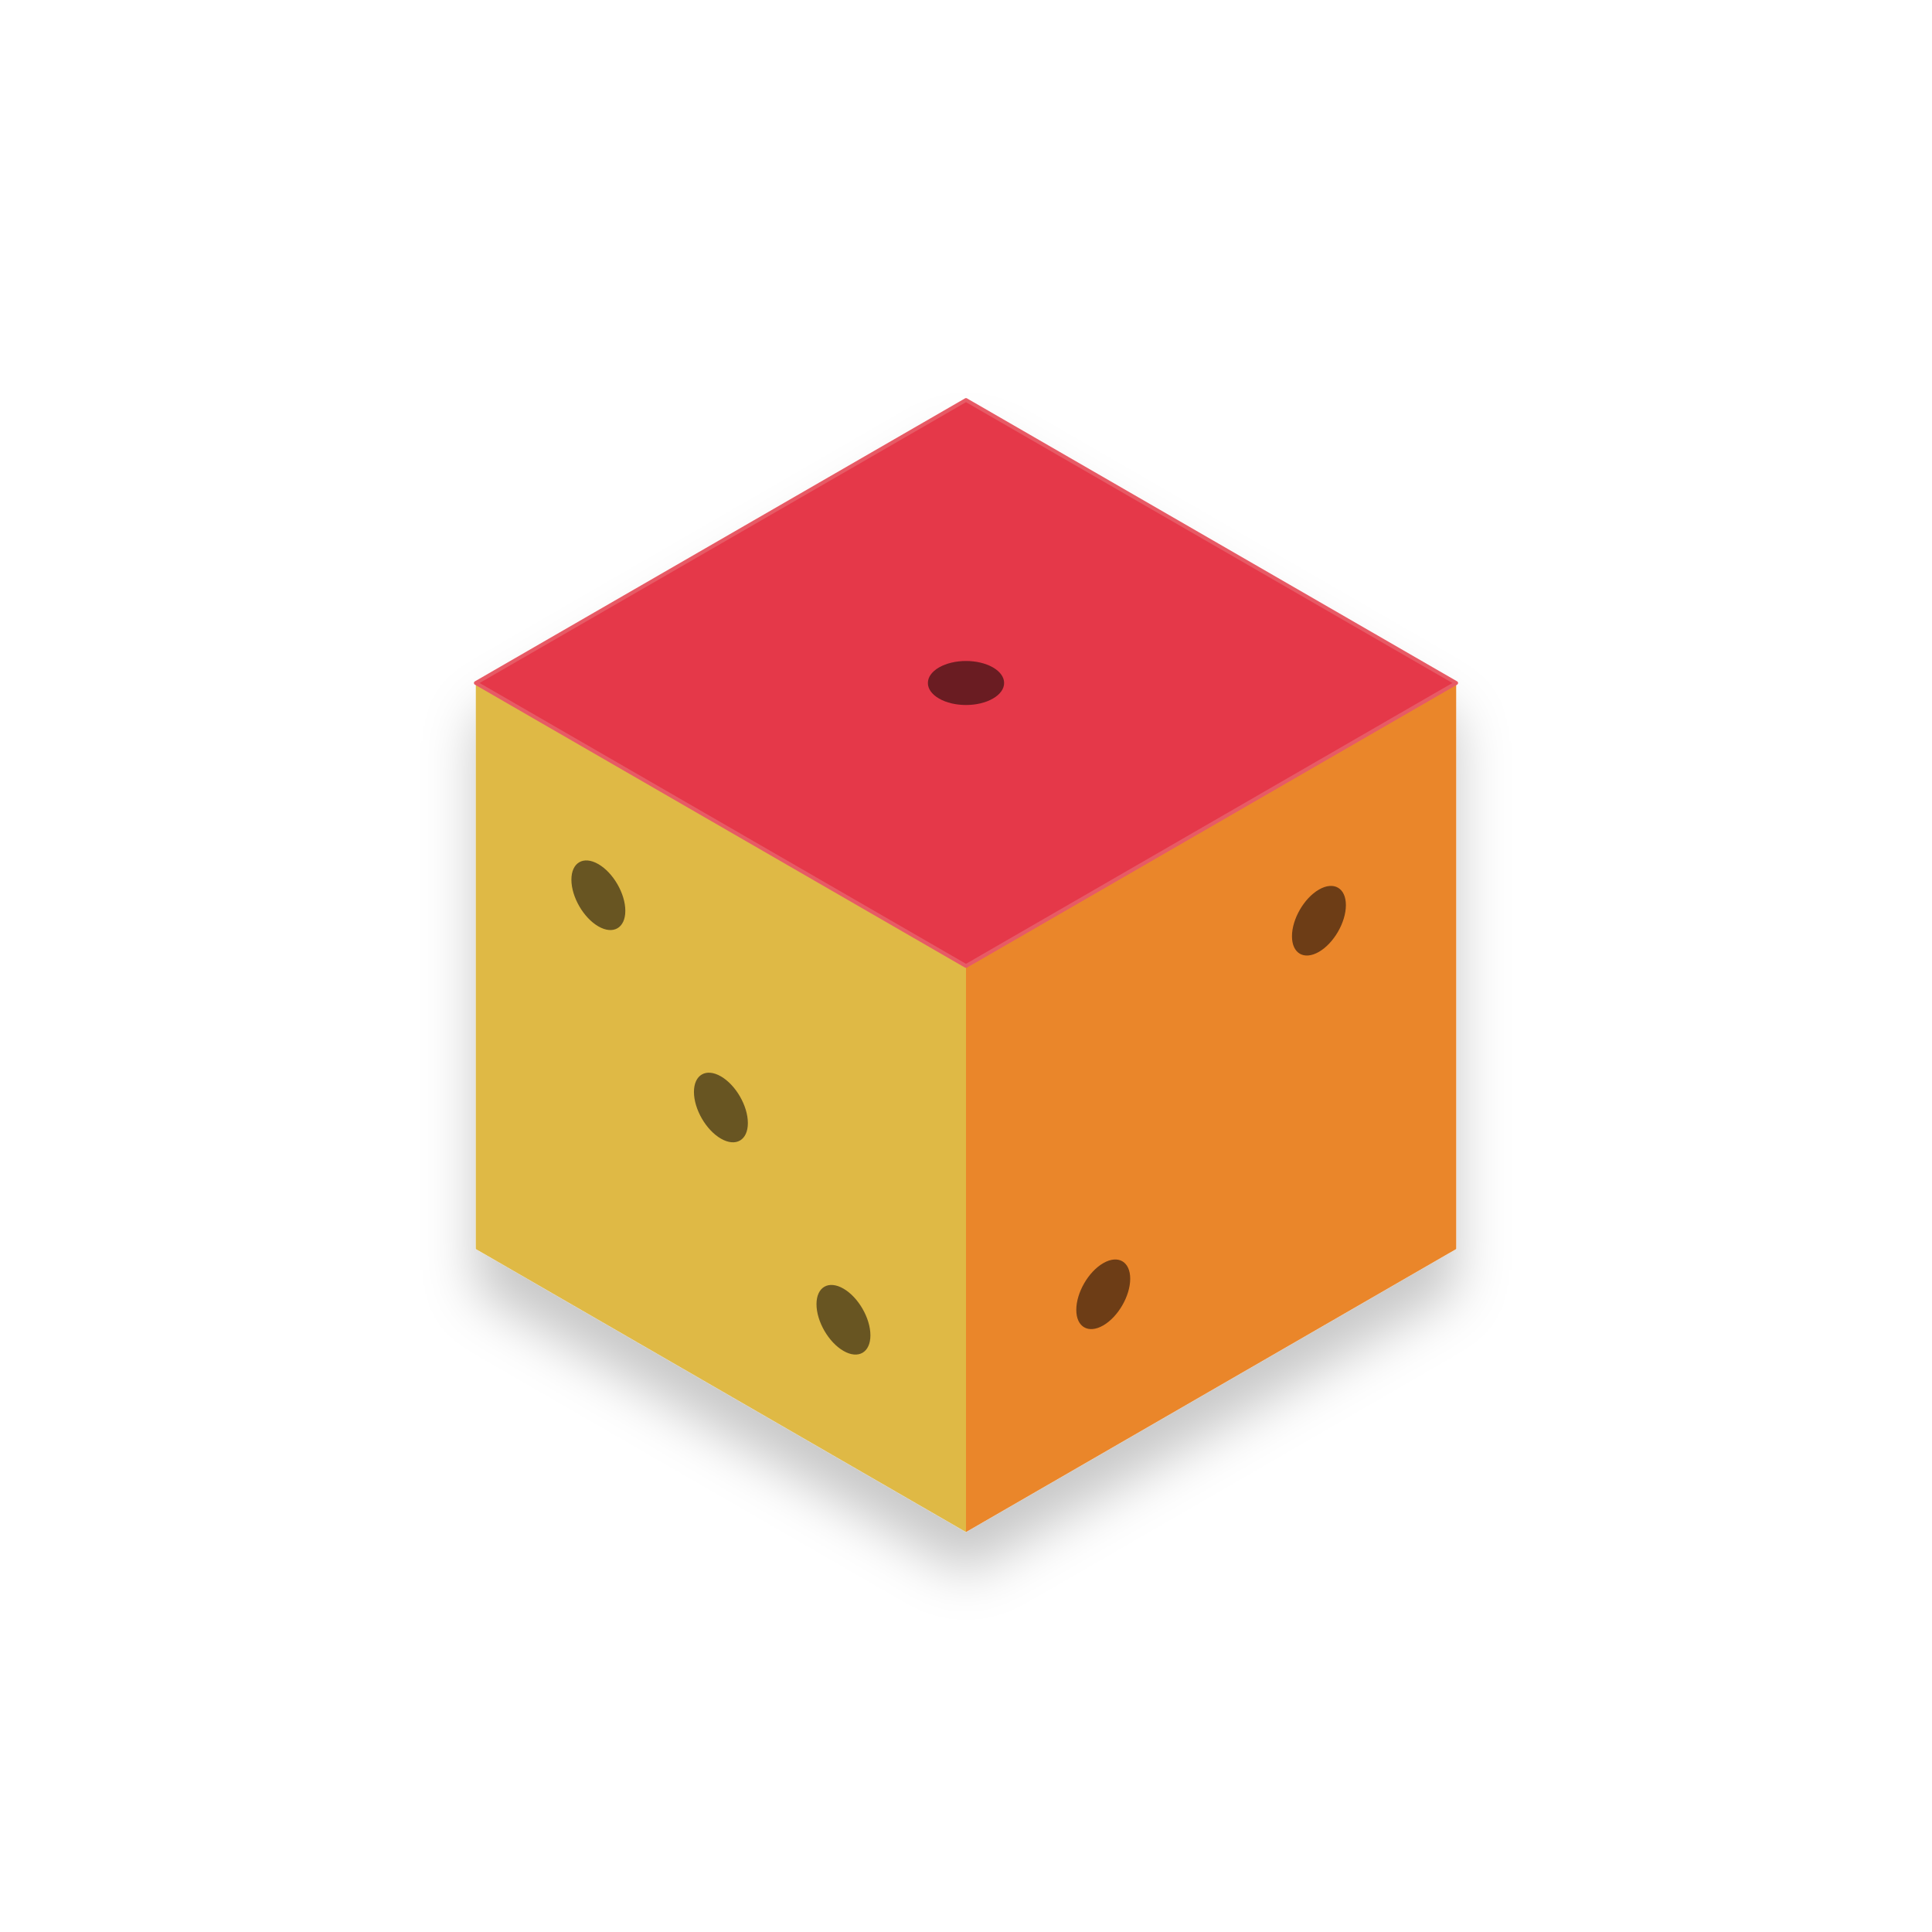
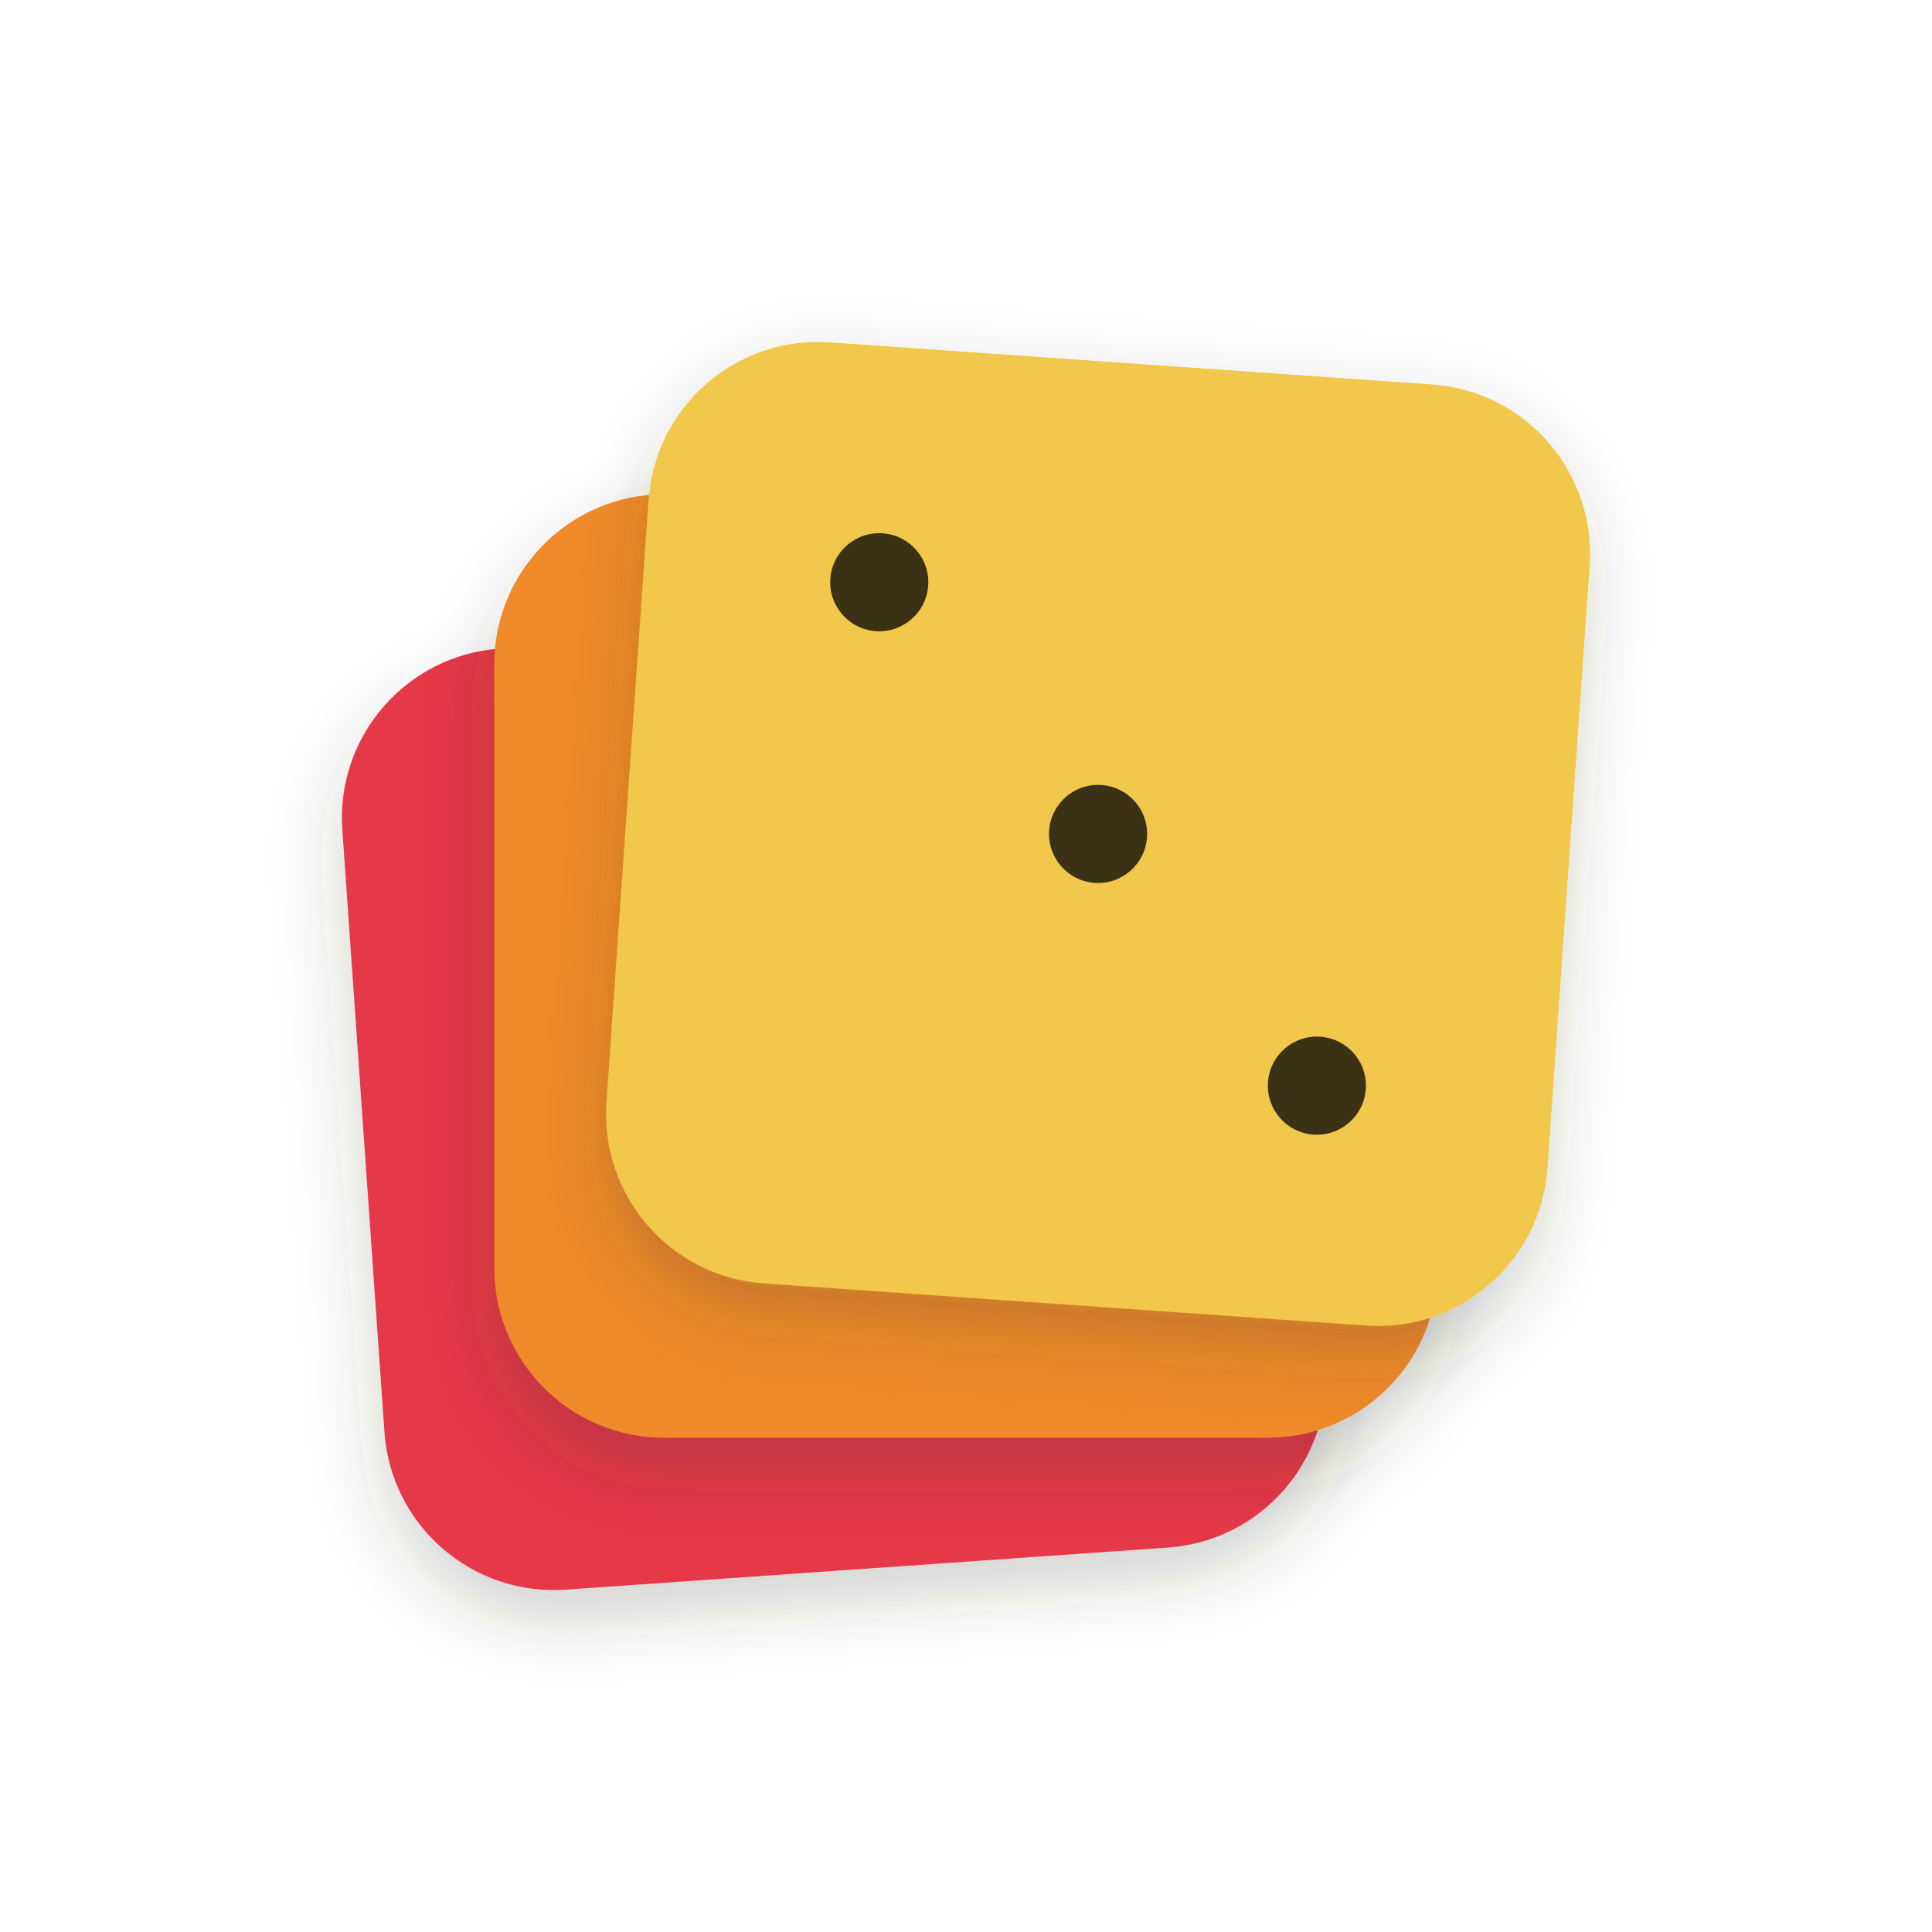
<svg xmlns="http://www.w3.org/2000/svg" viewBox="0 0 1024 1024" width="1024" height="1024">
  <defs>
-     <filter id="ec-shadow" x="-30%" y="-30%" width="160%" height="160%">
-       <feGaussianBlur in="SourceAlpha" stdDeviation="14" />
-       <feOffset dx="0" dy="22" />
-       <feComponentTransfer>
-         <feFuncA type="linear" slope="0.22" />
-       </feComponentTransfer>
-       <feMerge>
-         <feMergeNode />
-         <feMergeNode in="SourceGraphic" />
-       </feMerge>
+     <filter id="cardshadow" x="-40%" y="-40%" width="180%" height="180%">
+       <feDropShadow dx="0" dy="16" stdDeviation="18" flood-color="#3A2F1E" flood-opacity="0.22" />
    </filter>
  </defs>
-   <g transform="translate(512 512)" filter="url(#ec-shadow)">
-     <polygon points="-259.808,-150 0,0 0,300 -259.808,150" fill="#DFB945" stroke-linejoin="round" />
-     <polygon points="259.808,-150 259.808,150 0,300 0,0" fill="#EA862A" stroke-linejoin="round" />
-     <polygon points="0,-300 259.808,-150 0,0 -259.808,-150" fill="#E5384A" stroke-linejoin="round" />
-     <g transform="matrix(259.8076 -150 259.8076 150 -259.8076 -150)">
-       <circle cx="0.5" cy="0.5" r="0.055" fill="#6A1C22" />
+   <g>
+     <g transform="translate(442 582) rotate(-4)" filter="url(#cardshadow)">
+       <rect x="-250" y="-250" width="500" height="500" rx="90" fill="#E5384A" />
+       <circle cx="0" cy="0" r="26" fill="#14100C" fill-opacity="0.82" />
    </g>
-     <g transform="matrix(0 300 259.8076 150 -259.8076 -150)">
-       <circle cx="0.25" cy="0.25" r="0.055" fill="#685522" />
-       <circle cx="0.5" cy="0.5" r="0.055" fill="#685522" />
-       <circle cx="0.75" cy="0.75" r="0.055" fill="#685522" />
+     <g transform="translate(512 512)" filter="url(#cardshadow)">
+       <rect x="-250" y="-250" width="500" height="500" rx="90" fill="#F08A2C" />
+       <circle cx="-110" cy="-110" r="26" fill="#14100C" fill-opacity="0.82" />
+       <circle cx="110" cy="110" r="26" fill="#14100C" fill-opacity="0.82" />
    </g>
-     <g transform="matrix(0 300 -259.8076 150 259.8076 -150)">
-       <circle cx="0.28" cy="0.28" r="0.055" fill="#6D3D16" />
-       <circle cx="0.72" cy="0.72" r="0.055" fill="#6D3D16" />
+     <g transform="translate(582 442) rotate(4)" filter="url(#cardshadow)">
+       <rect x="-250" y="-250" width="500" height="500" rx="90" fill="#F1C84B" />
+       <circle cx="-125" cy="-125" r="26" fill="#14100C" fill-opacity="0.82" />
+       <circle cx="0" cy="0" r="26" fill="#14100C" fill-opacity="0.82" />
+       <circle cx="125" cy="125" r="26" fill="#14100C" fill-opacity="0.82" />
    </g>
-     <polygon points="0,-300 259.808,-150 0,0 -259.808,-150" fill="none" stroke="#E75A65" stroke-width="2" stroke-linejoin="round" />
  </g>
</svg>
